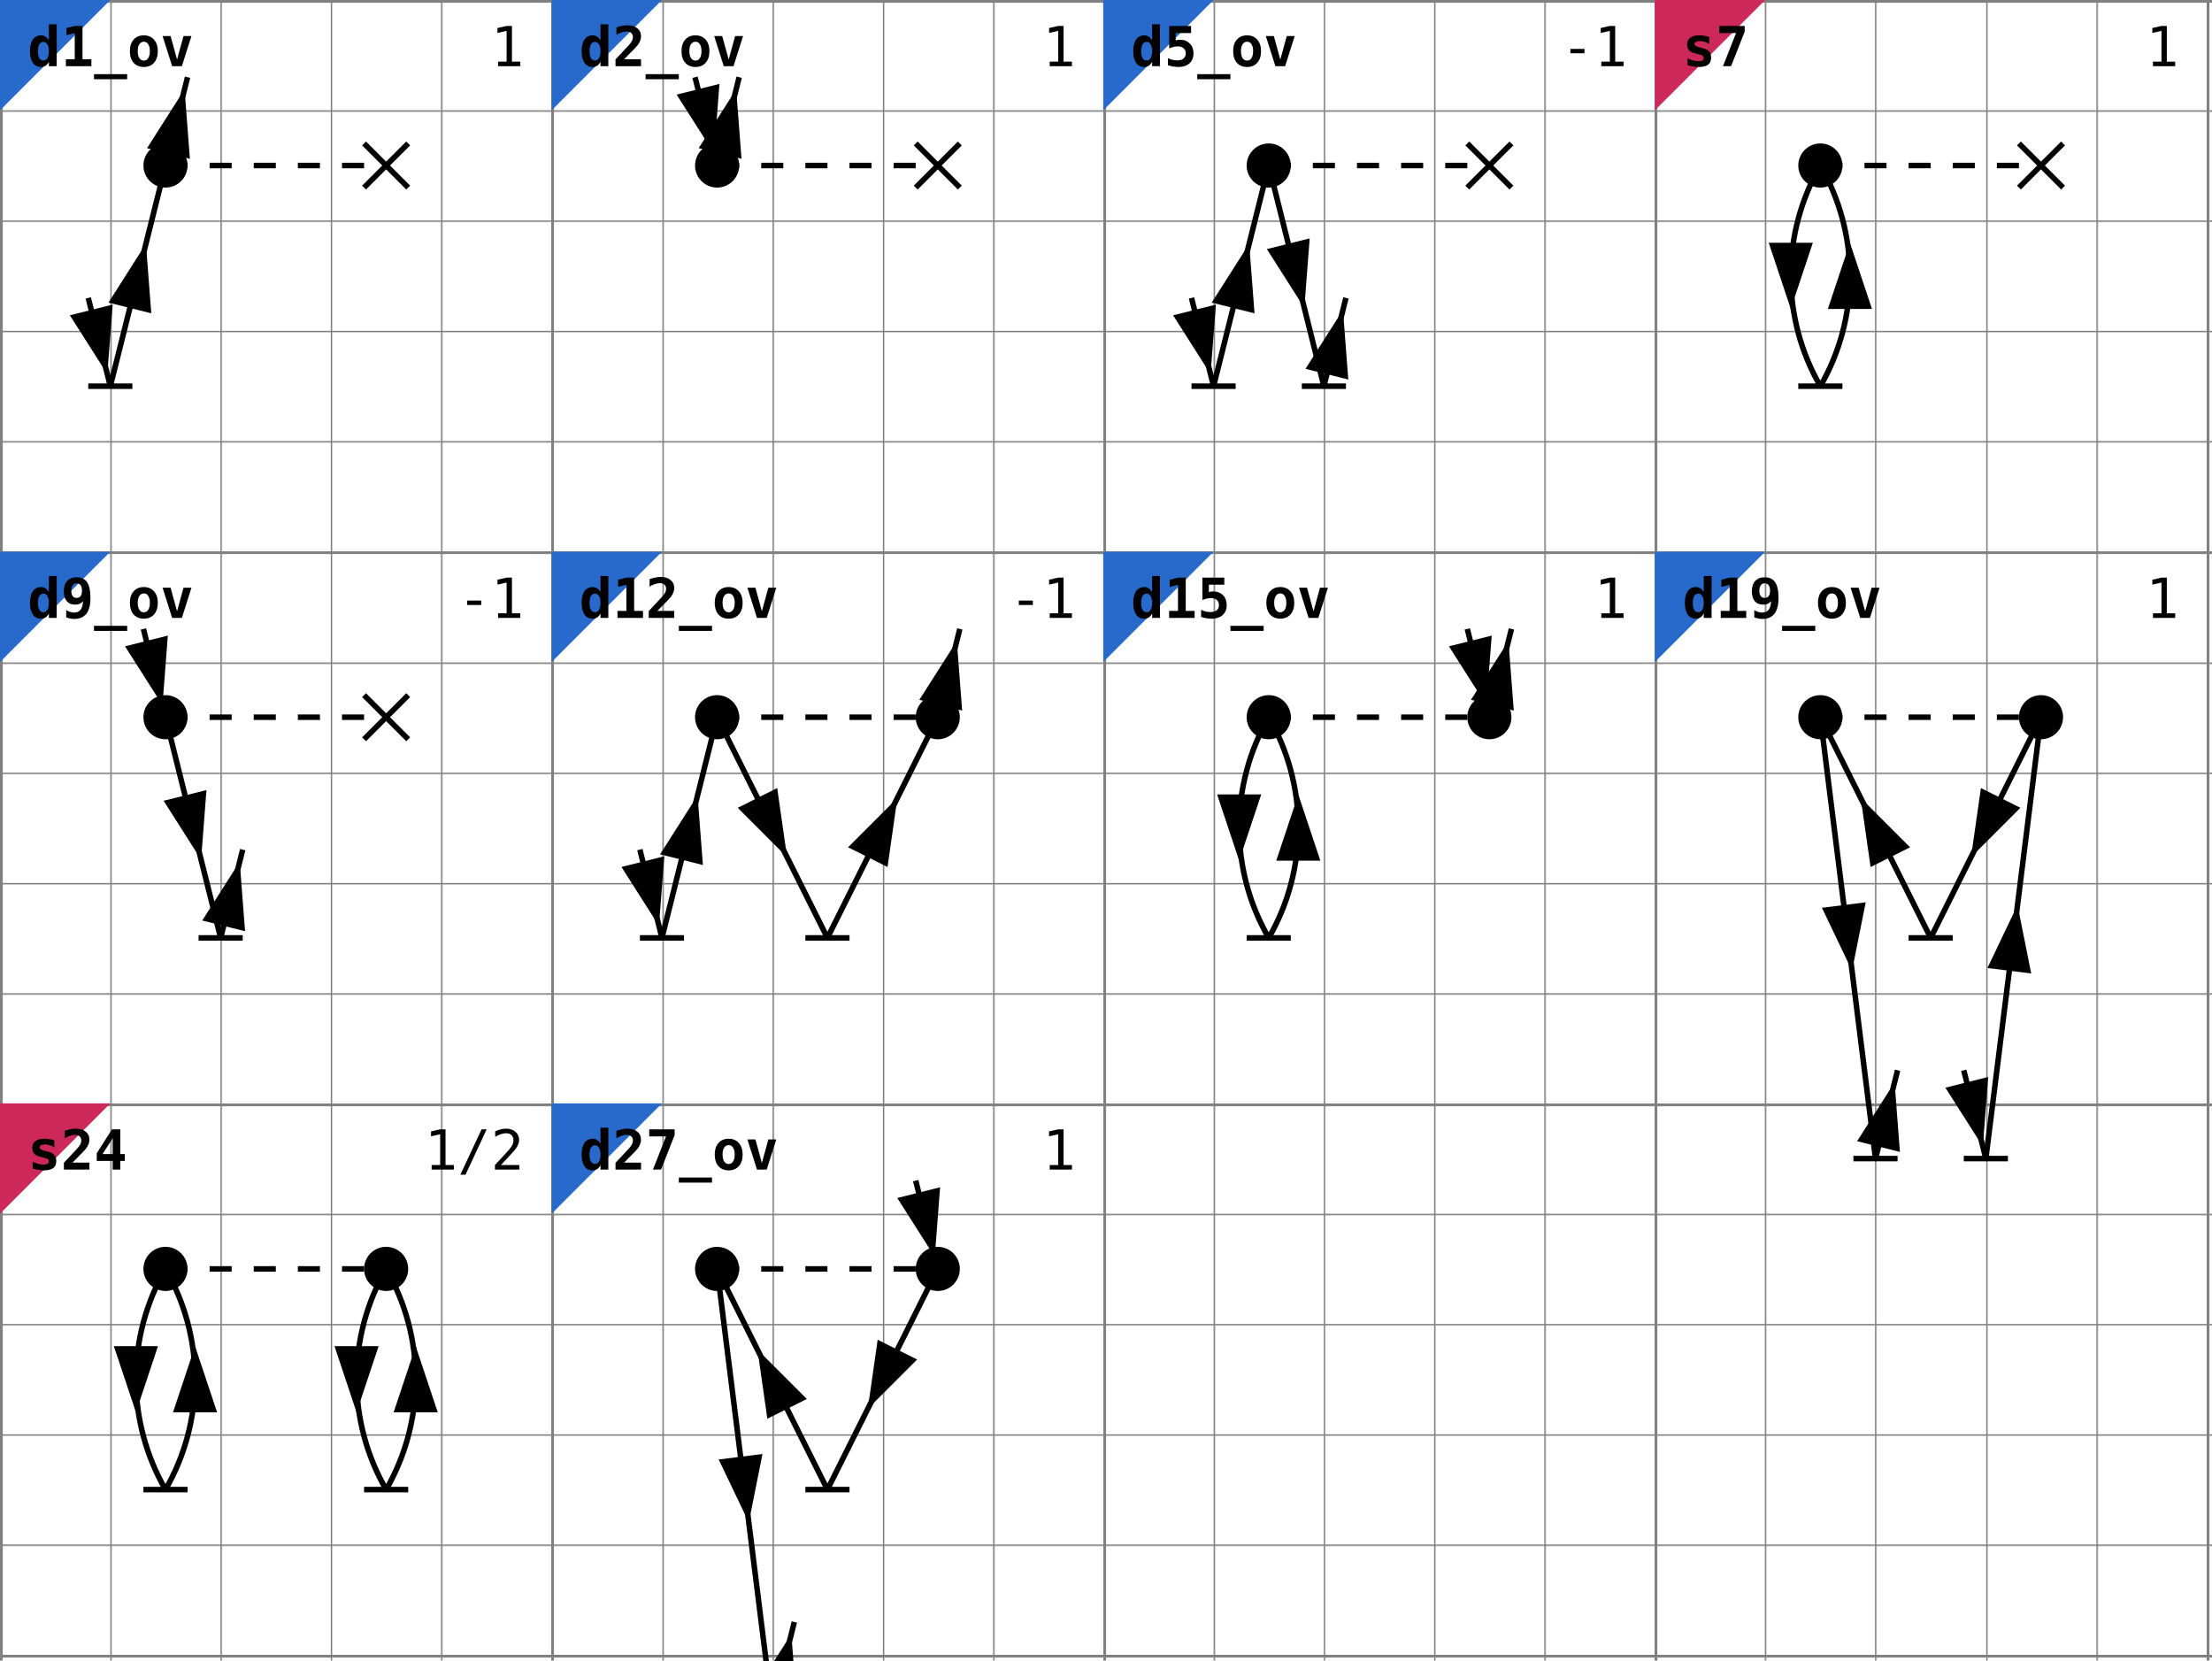
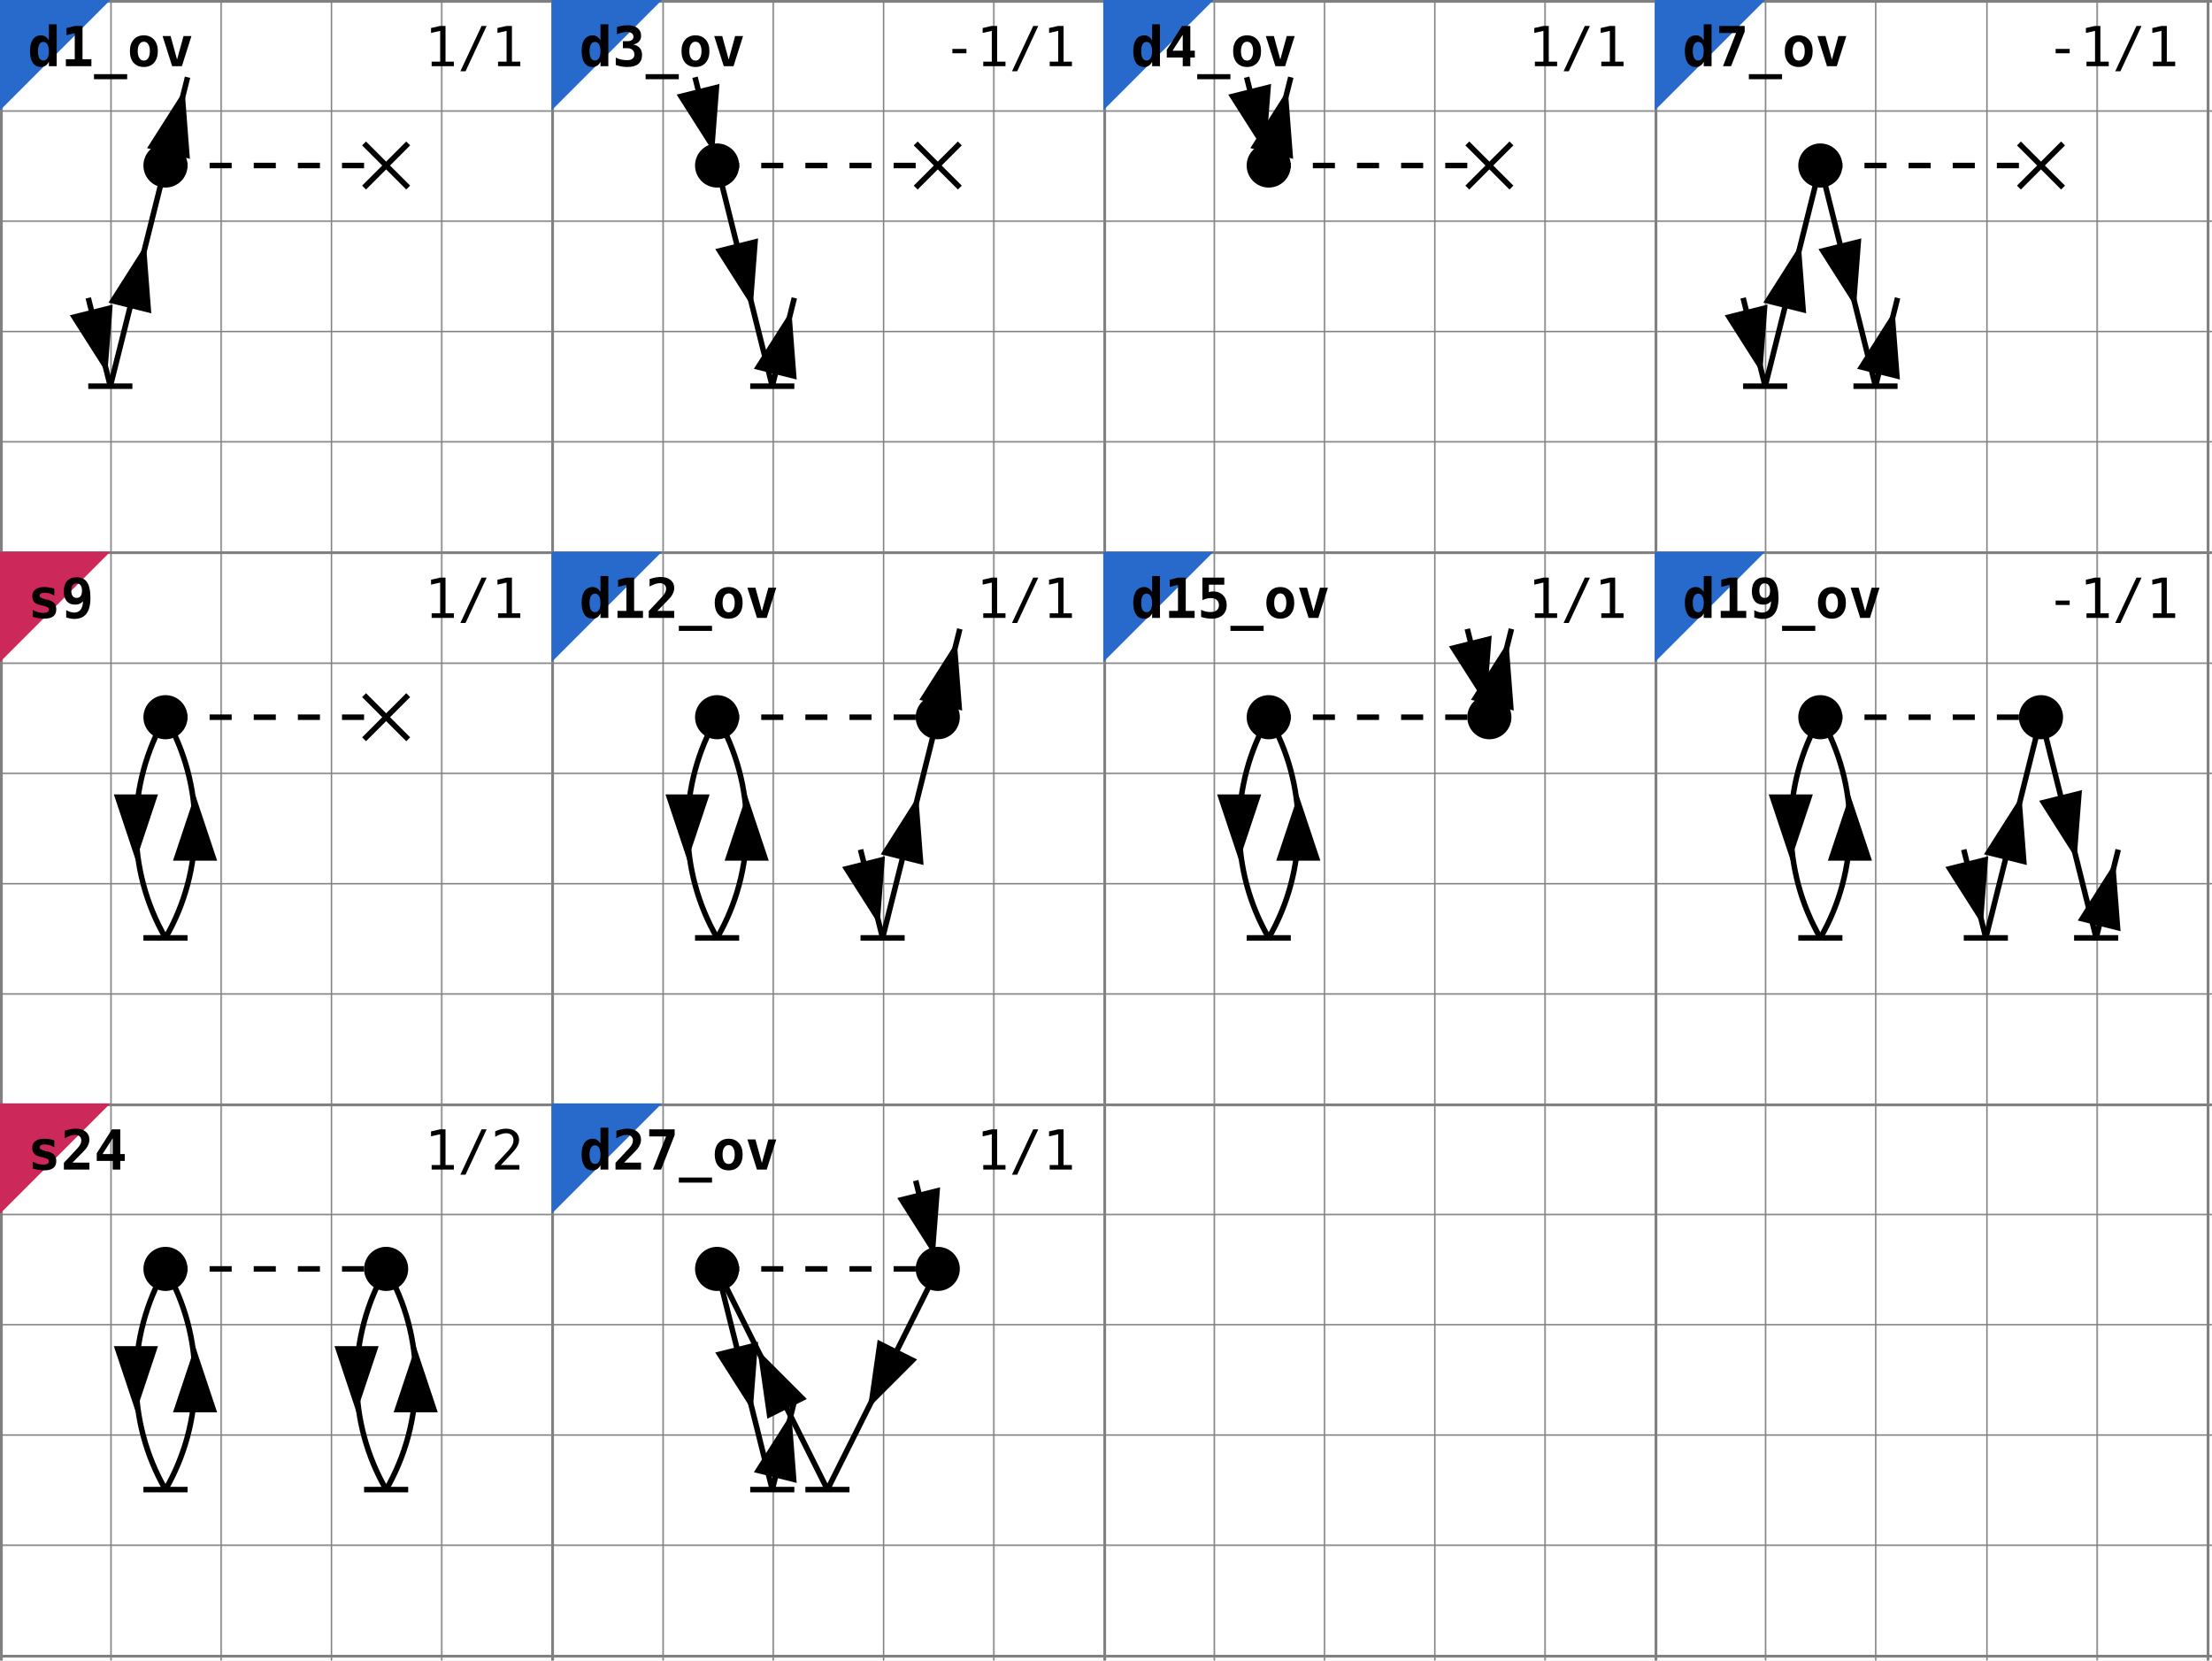
<svg xmlns="http://www.w3.org/2000/svg" baseProfile="full" height="301" version="1.1" width="401">
  <defs>
    <pattern height="20" id="id1" patternUnits="userSpaceOnUse" width="20">
      <rect fill="white" height="20" stroke="none" width="20" x="0" y="0" />
      <path d="M 20 0 L 0 0 0 20" fill="none" stroke="gray" stroke-width="0.5" />
    </pattern>
    <pattern height="100" id="id3" patternUnits="userSpaceOnUse" width="100">
      <rect fill="url(#id1)" height="100" stroke="none" width="100" x="0" y="0" />
      <path d="M 100 0 L 0 0 0 100" fill="none" stroke="gray" stroke-width="1" />
    </pattern>
    <marker id="id2" markerHeight="8" markerUnits="strokeWidth" markerWidth="12" orient="auto" refX="6" refY="4">
      <path d="M0,0 L0,8 L12,4 z" fill="black" />
    </marker>
  </defs>
  <rect fill="url(#id3)" height="100%" width="100%" x="0" y="0" />
  <g fill="black" stroke="black" stroke-width="0.05" transform="scale(20)">
    <g transform="translate(1.5,1.5)">
      <g transform="translate(0,0)">
        <line stroke-dasharray="0.2" x1="0" x2="2" y1="0" y2="0" />
        <path d="M 1.8 -0.2 l 0.4 0.4 m -0.4 0 l 0.4 -0.4" fill="none" />
        <circle cx="0" cy="0" r="0.2" stroke-width="0" />
      </g>
+       <path d="M 0 0 l 0.1 -0.4 l 0.1 -0.4" fill="none" marker-mid="url(#id2)" />
      <line x1="-0.3" x2="-0.7" y1="2" y2="2" />
+       <path d="M -0.7 1.2 l 0.1 0.4 l 0.1 0.4" fill="none" marker-mid="url(#id2)" />
      <path d="M -0.5 2 l 0.25 -1.0 l 0.25 -1.0" fill="none" marker-mid="url(#id2)" />
-       <path d="M -0.7 1.2 l 0.1 0.4 l 0.1 0.4" fill="none" marker-mid="url(#id2)" />
-       <path d="M 0 0 l 0.1 -0.4 l 0.1 -0.4" fill="none" marker-mid="url(#id2)" />
    </g>
    <g transform="translate(6.5,1.5)">
      <g transform="translate(0,0)">
        <line stroke-dasharray="0.2" x1="0" x2="2" y1="0" y2="0" />
        <path d="M 1.8 -0.2 l 0.4 0.4 m -0.4 0 l 0.4 -0.4" fill="none" />
        <circle cx="0" cy="0" r="0.2" stroke-width="0" />
      </g>
      <path d="M -0.2 -0.8 l 0.1 0.4 l 0.1 0.4" fill="none" marker-mid="url(#id2)" />
-       <path d="M 0 0 l 0.1 -0.4 l 0.1 -0.4" fill="none" marker-mid="url(#id2)" />
+       <line x1="0.7" x2="0.3" y1="2" y2="2" />
+       <path d="M 0.5 2 l 0.1 -0.4 l 0.1 -0.4" fill="none" marker-mid="url(#id2)" />
+       <path d="M 0.0 0 l 0.25 1.0 l 0.25 1.0" fill="none" marker-mid="url(#id2)" />
    </g>
    <g transform="translate(11.5,1.5)">
      <g transform="translate(0,0)">
        <line stroke-dasharray="0.2" x1="0" x2="2" y1="0" y2="0" />
        <path d="M 1.8 -0.2 l 0.4 0.4 m -0.4 0 l 0.4 -0.4" fill="none" />
        <circle cx="0" cy="0" r="0.2" stroke-width="0" />
      </g>
+       <path d="M -0.2 -0.8 l 0.1 0.4 l 0.1 0.4" fill="none" marker-mid="url(#id2)" />
+       <path d="M 0 0 l 0.1 -0.4 l 0.1 -0.4" fill="none" marker-mid="url(#id2)" />
+     </g>
+     <g transform="translate(16.5,1.5)">
+       <g transform="translate(0,0)">
+         <line stroke-dasharray="0.2" x1="0" x2="2" y1="0" y2="0" />
+         <path d="M 1.8 -0.2 l 0.4 0.4 m -0.4 0 l 0.4 -0.4" fill="none" />
+         <circle cx="0" cy="0" r="0.2" stroke-width="0" />
+       </g>
      <line x1="0.7" x2="0.3" y1="2" y2="2" />
-       <path d="M 0.0 0 l 0.25 1.0 l 0.25 1.0" fill="none" marker-mid="url(#id2)" />
      <path d="M 0.5 2 l 0.1 -0.4 l 0.1 -0.4" fill="none" marker-mid="url(#id2)" />
      <line x1="-0.3" x2="-0.7" y1="2" y2="2" />
+       <path d="M -0.7 1.2 l 0.1 0.4 l 0.1 0.4" fill="none" marker-mid="url(#id2)" />
+       <path d="M 0.0 0 l 0.25 1.0 l 0.25 1.0" fill="none" marker-mid="url(#id2)" />
      <path d="M -0.5 2 l 0.25 -1.0 l 0.25 -1.0" fill="none" marker-mid="url(#id2)" />
-       <path d="M -0.7 1.2 l 0.1 0.4 l 0.1 0.4" fill="none" marker-mid="url(#id2)" />
    </g>
-     <g transform="translate(16.5,1.5)">
+     <g transform="translate(1.5,6.5)">
      <g transform="translate(0,0)">
        <line stroke-dasharray="0.2" x1="0" x2="2" y1="0" y2="0" />
        <path d="M 1.8 -0.2 l 0.4 0.4 m -0.4 0 l 0.4 -0.4" fill="none" />
        <circle cx="0" cy="0" r="0.2" stroke-width="0" />
      </g>
      <line x1="0.2" x2="-0.2" y1="2" y2="2" />
      <g transform="translate(0,0)">
        <path d="M 0 0 a 2.0 2.0 0 0 0 -0.268 1.0 a 2.0 2.0 0 0 0 0.268 1.0" fill="none" marker-mid="url(#id2)" />
        <path d="M 0.0 2 a 2.0 2.0 0 0 0 0.268 -1.0 a 2.0 2.0 0 0 0 -0.268 -1.0" fill="none" marker-mid="url(#id2)" />
      </g>
    </g>
-     <g transform="translate(1.5,6.5)">
-       <g transform="translate(0,0)">
-         <line stroke-dasharray="0.2" x1="0" x2="2" y1="0" y2="0" />
-         <path d="M 1.8 -0.2 l 0.4 0.4 m -0.4 0 l 0.4 -0.4" fill="none" />
-         <circle cx="0" cy="0" r="0.2" stroke-width="0" />
-       </g>
-       <line x1="0.7" x2="0.3" y1="2" y2="2" />
-       <path d="M 0.0 0 l 0.25 1.0 l 0.25 1.0" fill="none" marker-mid="url(#id2)" />
-       <path d="M 0.5 2 l 0.1 -0.4 l 0.1 -0.4" fill="none" marker-mid="url(#id2)" />
-       <path d="M -0.2 -0.8 l 0.1 0.4 l 0.1 0.4" fill="none" marker-mid="url(#id2)" />
-     </g>
    <g transform="translate(6.5,6.5)">
      <g transform="translate(0,0)">
-         <line stroke-dasharray="0.2" x1="0" x2="2" y1="0" y2="0" />
+         <line stroke-dasharray="0.2" x1="0" x2="2.0" y1="0" y2="0" />
        <circle cx="0" cy="0" r="0.2" stroke-width="0" />
-         <circle cx="2" cy="0" r="0.2" stroke-width="0" />
+         <circle cx="2.0" cy="0" r="0.2" stroke-width="0" />
      </g>
-       <line x1="1.2" x2="0.8" y1="2" y2="2" />
-       <path d="M 0.0 0 l 0.5 1.0 l 0.5 1.0" fill="none" marker-mid="url(#id2)" />
-       <path d="M 1.0 2 l 0.5 -1.0 l 0.5 -1.0" fill="none" marker-mid="url(#id2)" />
-       <line x1="-0.3" x2="-0.7" y1="2" y2="2" />
-       <path d="M -0.5 2 l 0.25 -1.0 l 0.25 -1.0" fill="none" marker-mid="url(#id2)" />
-       <path d="M -0.7 1.2 l 0.1 0.4 l 0.1 0.4" fill="none" marker-mid="url(#id2)" />
      <path d="M 2 0 l 0.1 -0.4 l 0.1 -0.4" fill="none" marker-mid="url(#id2)" />
+       <line x1="0.2" x2="-0.2" y1="2" y2="2" />
+       <line x1="1.7" x2="1.3" y1="2" y2="2" />
+       <path d="M 1.3 1.2 l 0.1 0.4 l 0.1 0.4" fill="none" marker-mid="url(#id2)" />
+       <g transform="translate(0.0,2)">
+         <path d="M 0 0 a 2.0 2.0 0 0 0 0.268 -1.0 a 2.0 2.0 0 0 0 -0.268 -1.0" fill="none" marker-mid="url(#id2)" />
+         <path d="M 0.0 -2 a 2.0 2.0 0 0 0 -0.268 1.0 a 2.0 2.0 0 0 0 0.268 1.0" fill="none" marker-mid="url(#id2)" />
+       </g>
+       <path d="M 1.5 2 l 0.25 -1.0 l 0.25 -1.0" fill="none" marker-mid="url(#id2)" />
    </g>
    <g transform="translate(11.5,6.5)">
      <g transform="translate(0,0)">
-         <line stroke-dasharray="0.2" x1="0" x2="2" y1="0" y2="0" />
+         <line stroke-dasharray="0.2" x1="0" x2="2.0" y1="0" y2="0" />
        <circle cx="0" cy="0" r="0.2" stroke-width="0" />
-         <circle cx="2" cy="0" r="0.2" stroke-width="0" />
-       </g>
-       <line x1="0.2" x2="-0.2" y1="2" y2="2" />
-       <g transform="translate(0,0)">
-         <path d="M 0 0 a 2.0 2.0 0 0 0 -0.268 1.0 a 2.0 2.0 0 0 0 0.268 1.0" fill="none" marker-mid="url(#id2)" />
-         <path d="M 0.0 2 a 2.0 2.0 0 0 0 0.268 -1.0 a 2.0 2.0 0 0 0 -0.268 -1.0" fill="none" marker-mid="url(#id2)" />
+         <circle cx="2.0" cy="0" r="0.2" stroke-width="0" />
      </g>
      <path d="M 2 0 l 0.1 -0.4 l 0.1 -0.4" fill="none" marker-mid="url(#id2)" />
      <path d="M 1.8 -0.8 l 0.1 0.4 l 0.1 0.4" fill="none" marker-mid="url(#id2)" />
+       <line x1="0.2" x2="-0.2" y1="2" y2="2" />
+       <g transform="translate(0.0,2)">
+         <path d="M 0 0 a 2.0 2.0 0 0 0 0.268 -1.0 a 2.0 2.0 0 0 0 -0.268 -1.0" fill="none" marker-mid="url(#id2)" />
+         <path d="M 0.0 -2 a 2.0 2.0 0 0 0 -0.268 1.0 a 2.0 2.0 0 0 0 0.268 1.0" fill="none" marker-mid="url(#id2)" />
+       </g>
    </g>
    <g transform="translate(16.5,6.5)">
      <g transform="translate(0,0)">
-         <line stroke-dasharray="0.2" x1="0" x2="2" y1="0" y2="0" />
+         <line stroke-dasharray="0.2" x1="0" x2="2.0" y1="0" y2="0" />
        <circle cx="0" cy="0" r="0.2" stroke-width="0" />
-         <circle cx="2" cy="0" r="0.2" stroke-width="0" />
+         <circle cx="2.0" cy="0" r="0.2" stroke-width="0" />
      </g>
-       <line x1="1.2" x2="0.8" y1="2" y2="2" />
-       <path d="M 2.0 0 l -0.5 1.0 l -0.5 1.0" fill="none" marker-mid="url(#id2)" />
-       <path d="M 1.0 2 l -0.5 -1.0 l -0.5 -1.0" fill="none" marker-mid="url(#id2)" />
-       <line x1="0.7" x2="0.3" y1="4" y2="4" />
-       <path d="M 0.0 0 l 0.25 2.0 l 0.25 2.0" fill="none" marker-mid="url(#id2)" />
-       <path d="M 0.5 4 l 0.1 -0.4 l 0.1 -0.4" fill="none" marker-mid="url(#id2)" />
-       <line x1="1.7" x2="1.3" y1="4" y2="4" />
-       <path d="M 1.5 4 l 0.25 -2.0 l 0.25 -2.0" fill="none" marker-mid="url(#id2)" />
-       <path d="M 1.3 3.2 l 0.1 0.4 l 0.1 0.4" fill="none" marker-mid="url(#id2)" />
+       <line x1="0.2" x2="-0.2" y1="2" y2="2" />
+       <line x1="1.7" x2="1.3" y1="2" y2="2" />
+       <path d="M 1.3 1.2 l 0.1 0.4 l 0.1 0.4" fill="none" marker-mid="url(#id2)" />
+       <line x1="2.7" x2="2.3" y1="2" y2="2" />
+       <path d="M 2.5 2 l 0.1 -0.4 l 0.1 -0.4" fill="none" marker-mid="url(#id2)" />
+       <g transform="translate(0.0,2)">
+         <path d="M 0 0 a 2.0 2.0 0 0 0 0.268 -1.0 a 2.0 2.0 0 0 0 -0.268 -1.0" fill="none" marker-mid="url(#id2)" />
+         <path d="M 0.0 -2 a 2.0 2.0 0 0 0 -0.268 1.0 a 2.0 2.0 0 0 0 0.268 1.0" fill="none" marker-mid="url(#id2)" />
+       </g>
+       <path d="M 1.5 2 l 0.25 -1.0 l 0.25 -1.0" fill="none" marker-mid="url(#id2)" />
+       <path d="M 2 0 l 0.25 1.0 l 0.25 1.0" fill="none" marker-mid="url(#id2)" />
    </g>
    <g transform="translate(1.5,11.5)">
      <g transform="translate(0,0)">
-         <line stroke-dasharray="0.2" x1="0" x2="2" y1="0" y2="0" />
+         <line stroke-dasharray="0.2" x1="0" x2="2.0" y1="0" y2="0" />
        <circle cx="0" cy="0" r="0.2" stroke-width="0" />
-         <circle cx="2" cy="0" r="0.2" stroke-width="0" />
-       </g>
-       <line x1="0.2" x2="-0.2" y1="2" y2="2" />
-       <g transform="translate(0,0)">
-         <path d="M 0 0 a 2.0 2.0 0 0 0 -0.268 1.0 a 2.0 2.0 0 0 0 0.268 1.0" fill="none" marker-mid="url(#id2)" />
-         <path d="M 0.0 2 a 2.0 2.0 0 0 0 0.268 -1.0 a 2.0 2.0 0 0 0 -0.268 -1.0" fill="none" marker-mid="url(#id2)" />
+         <circle cx="2.0" cy="0" r="0.2" stroke-width="0" />
      </g>
      <line x1="2.2" x2="1.8" y1="2" y2="2" />
-       <g transform="translate(2,0)">
-         <path d="M 0 0 a 2.0 2.0 0 0 0 -0.268 1.0 a 2.0 2.0 0 0 0 0.268 1.0" fill="none" marker-mid="url(#id2)" />
-         <path d="M 0.0 2 a 2.0 2.0 0 0 0 0.268 -1.0 a 2.0 2.0 0 0 0 -0.268 -1.0" fill="none" marker-mid="url(#id2)" />
+       <line x1="0.2" x2="-0.2" y1="2" y2="2" />
+       <g transform="translate(2.0,2)">
+         <path d="M 0 0 a 2.0 2.0 0 0 0 0.268 -1.0 a 2.0 2.0 0 0 0 -0.268 -1.0" fill="none" marker-mid="url(#id2)" />
+         <path d="M 0.0 -2 a 2.0 2.0 0 0 0 -0.268 1.0 a 2.0 2.0 0 0 0 0.268 1.0" fill="none" marker-mid="url(#id2)" />
+       </g>
+       <g transform="translate(0.0,2)">
+         <path d="M 0 0 a 2.0 2.0 0 0 0 0.268 -1.0 a 2.0 2.0 0 0 0 -0.268 -1.0" fill="none" marker-mid="url(#id2)" />
+         <path d="M 0.0 -2 a 2.0 2.0 0 0 0 -0.268 1.0 a 2.0 2.0 0 0 0 0.268 1.0" fill="none" marker-mid="url(#id2)" />
      </g>
    </g>
    <g transform="translate(6.5,11.5)">
      <g transform="translate(0,0)">
-         <line stroke-dasharray="0.2" x1="0" x2="2" y1="0" y2="0" />
+         <line stroke-dasharray="0.2" x1="0" x2="2.0" y1="0" y2="0" />
        <circle cx="0" cy="0" r="0.2" stroke-width="0" />
-         <circle cx="2" cy="0" r="0.2" stroke-width="0" />
+         <circle cx="2.0" cy="0" r="0.2" stroke-width="0" />
      </g>
+       <path d="M 1.8 -0.8 l 0.1 0.4 l 0.1 0.4" fill="none" marker-mid="url(#id2)" />
      <line x1="1.2" x2="0.8" y1="2" y2="2" />
+       <line x1="0.7" x2="0.3" y1="2" y2="2" />
+       <path d="M 0.5 2 l 0.1 -0.4 l 0.1 -0.4" fill="none" marker-mid="url(#id2)" />
      <path d="M 2.0 0 l -0.5 1.0 l -0.5 1.0" fill="none" marker-mid="url(#id2)" />
      <path d="M 1.0 2 l -0.5 -1.0 l -0.5 -1.0" fill="none" marker-mid="url(#id2)" />
-       <line x1="0.7" x2="0.3" y1="4" y2="4" />
-       <path d="M 0.0 0 l 0.25 2.0 l 0.25 2.0" fill="none" marker-mid="url(#id2)" />
-       <path d="M 0.5 4 l 0.1 -0.4 l 0.1 -0.4" fill="none" marker-mid="url(#id2)" />
-       <path d="M 1.8 -0.8 l 0.1 0.4 l 0.1 0.4" fill="none" marker-mid="url(#id2)" />
+       <path d="M 0.0 0 l 0.25 1.0 l 0.25 1.0" fill="none" marker-mid="url(#id2)" />
    </g>
  </g>
  <path d="M 0 0 l 20 0 l -20 20" fill="#286ACC" />
  <text font-family="Monospace" font-size="10" font-weight="bold" text-anchor="start" x="5" y="12">d1_ov</text>
-   <text font-family="Monospace" font-size="10" text-anchor="end" x="95" y="12">1</text>
+   <text font-family="Monospace" font-size="10" text-anchor="end" x="95" y="12">1/1</text>
  <path d="M 100 0 l 20 0 l -20 20" fill="#286ACC" />
-   <text font-family="Monospace" font-size="10" font-weight="bold" text-anchor="start" x="105" y="12">d2_ov</text>
-   <text font-family="Monospace" font-size="10" text-anchor="end" x="195" y="12">1</text>
+   <text font-family="Monospace" font-size="10" font-weight="bold" text-anchor="start" x="105" y="12">d3_ov</text>
+   <text font-family="Monospace" font-size="10" text-anchor="end" x="195" y="12">-1/1</text>
  <path d="M 200 0 l 20 0 l -20 20" fill="#286ACC" />
-   <text font-family="Monospace" font-size="10" font-weight="bold" text-anchor="start" x="205" y="12">d5_ov</text>
-   <text font-family="Monospace" font-size="10" text-anchor="end" x="295" y="12">-1</text>
-   <path d="M 300 0 l 20 0 l -20 20" fill="#CC2859" />
-   <text font-family="Monospace" font-size="10" font-weight="bold" text-anchor="start" x="305" y="12">s7</text>
-   <text font-family="Monospace" font-size="10" text-anchor="end" x="395" y="12">1</text>
-   <path d="M 0 100 l 20 0 l -20 20" fill="#286ACC" />
-   <text font-family="Monospace" font-size="10" font-weight="bold" text-anchor="start" x="5" y="112">d9_ov</text>
-   <text font-family="Monospace" font-size="10" text-anchor="end" x="95" y="112">-1</text>
+   <text font-family="Monospace" font-size="10" font-weight="bold" text-anchor="start" x="205" y="12">d4_ov</text>
+   <text font-family="Monospace" font-size="10" text-anchor="end" x="295" y="12">1/1</text>
+   <path d="M 300 0 l 20 0 l -20 20" fill="#286ACC" />
+   <text font-family="Monospace" font-size="10" font-weight="bold" text-anchor="start" x="305" y="12">d7_ov</text>
+   <text font-family="Monospace" font-size="10" text-anchor="end" x="395" y="12">-1/1</text>
+   <path d="M 0 100 l 20 0 l -20 20" fill="#CC2859" />
+   <text font-family="Monospace" font-size="10" font-weight="bold" text-anchor="start" x="5" y="112">s9</text>
+   <text font-family="Monospace" font-size="10" text-anchor="end" x="95" y="112">1/1</text>
  <path d="M 100 100 l 20 0 l -20 20" fill="#286ACC" />
  <text font-family="Monospace" font-size="10" font-weight="bold" text-anchor="start" x="105" y="112">d12_ov</text>
-   <text font-family="Monospace" font-size="10" text-anchor="end" x="195" y="112">-1</text>
+   <text font-family="Monospace" font-size="10" text-anchor="end" x="195" y="112">1/1</text>
  <path d="M 200 100 l 20 0 l -20 20" fill="#286ACC" />
  <text font-family="Monospace" font-size="10" font-weight="bold" text-anchor="start" x="205" y="112">d15_ov</text>
-   <text font-family="Monospace" font-size="10" text-anchor="end" x="295" y="112">1</text>
+   <text font-family="Monospace" font-size="10" text-anchor="end" x="295" y="112">1/1</text>
  <path d="M 300 100 l 20 0 l -20 20" fill="#286ACC" />
  <text font-family="Monospace" font-size="10" font-weight="bold" text-anchor="start" x="305" y="112">d19_ov</text>
-   <text font-family="Monospace" font-size="10" text-anchor="end" x="395" y="112">1</text>
+   <text font-family="Monospace" font-size="10" text-anchor="end" x="395" y="112">-1/1</text>
  <path d="M 0 200 l 20 0 l -20 20" fill="#CC2859" />
  <text font-family="Monospace" font-size="10" font-weight="bold" text-anchor="start" x="5" y="212">s24</text>
  <text font-family="Monospace" font-size="10" text-anchor="end" x="95" y="212">1/2</text>
  <path d="M 100 200 l 20 0 l -20 20" fill="#286ACC" />
  <text font-family="Monospace" font-size="10" font-weight="bold" text-anchor="start" x="105" y="212">d27_ov</text>
-   <text font-family="Monospace" font-size="10" text-anchor="end" x="195" y="212">1</text>
+   <text font-family="Monospace" font-size="10" text-anchor="end" x="195" y="212">1/1</text>
</svg>
